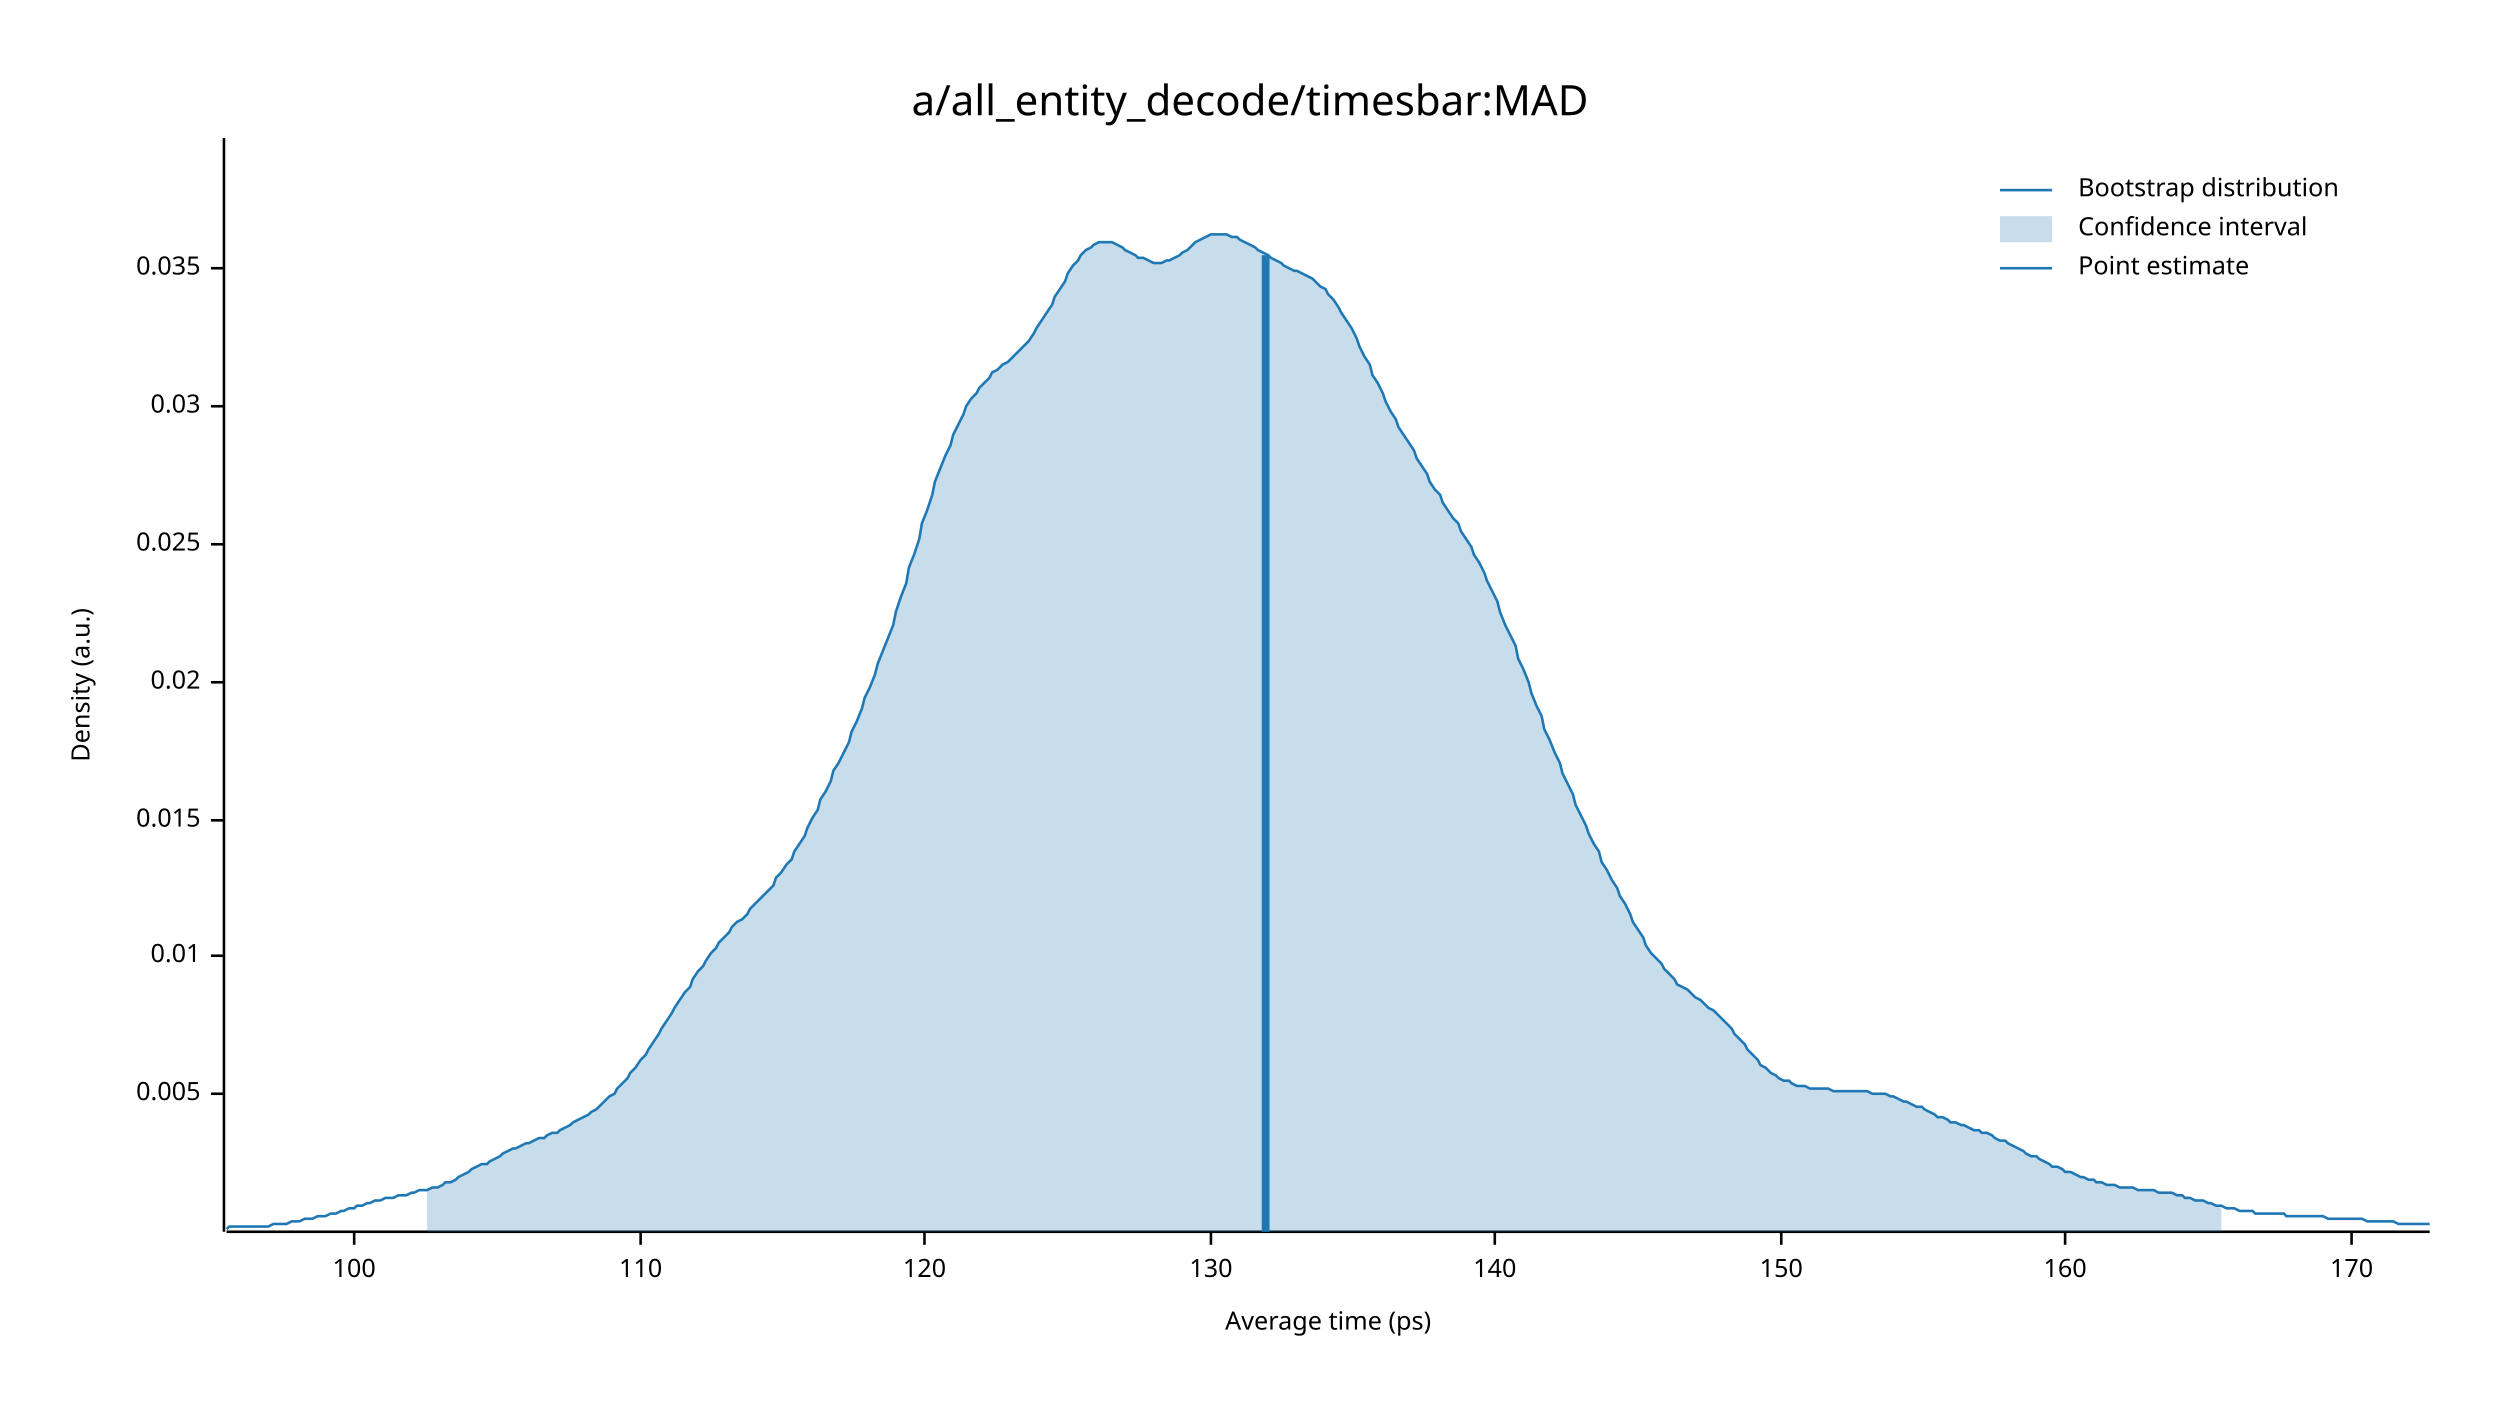
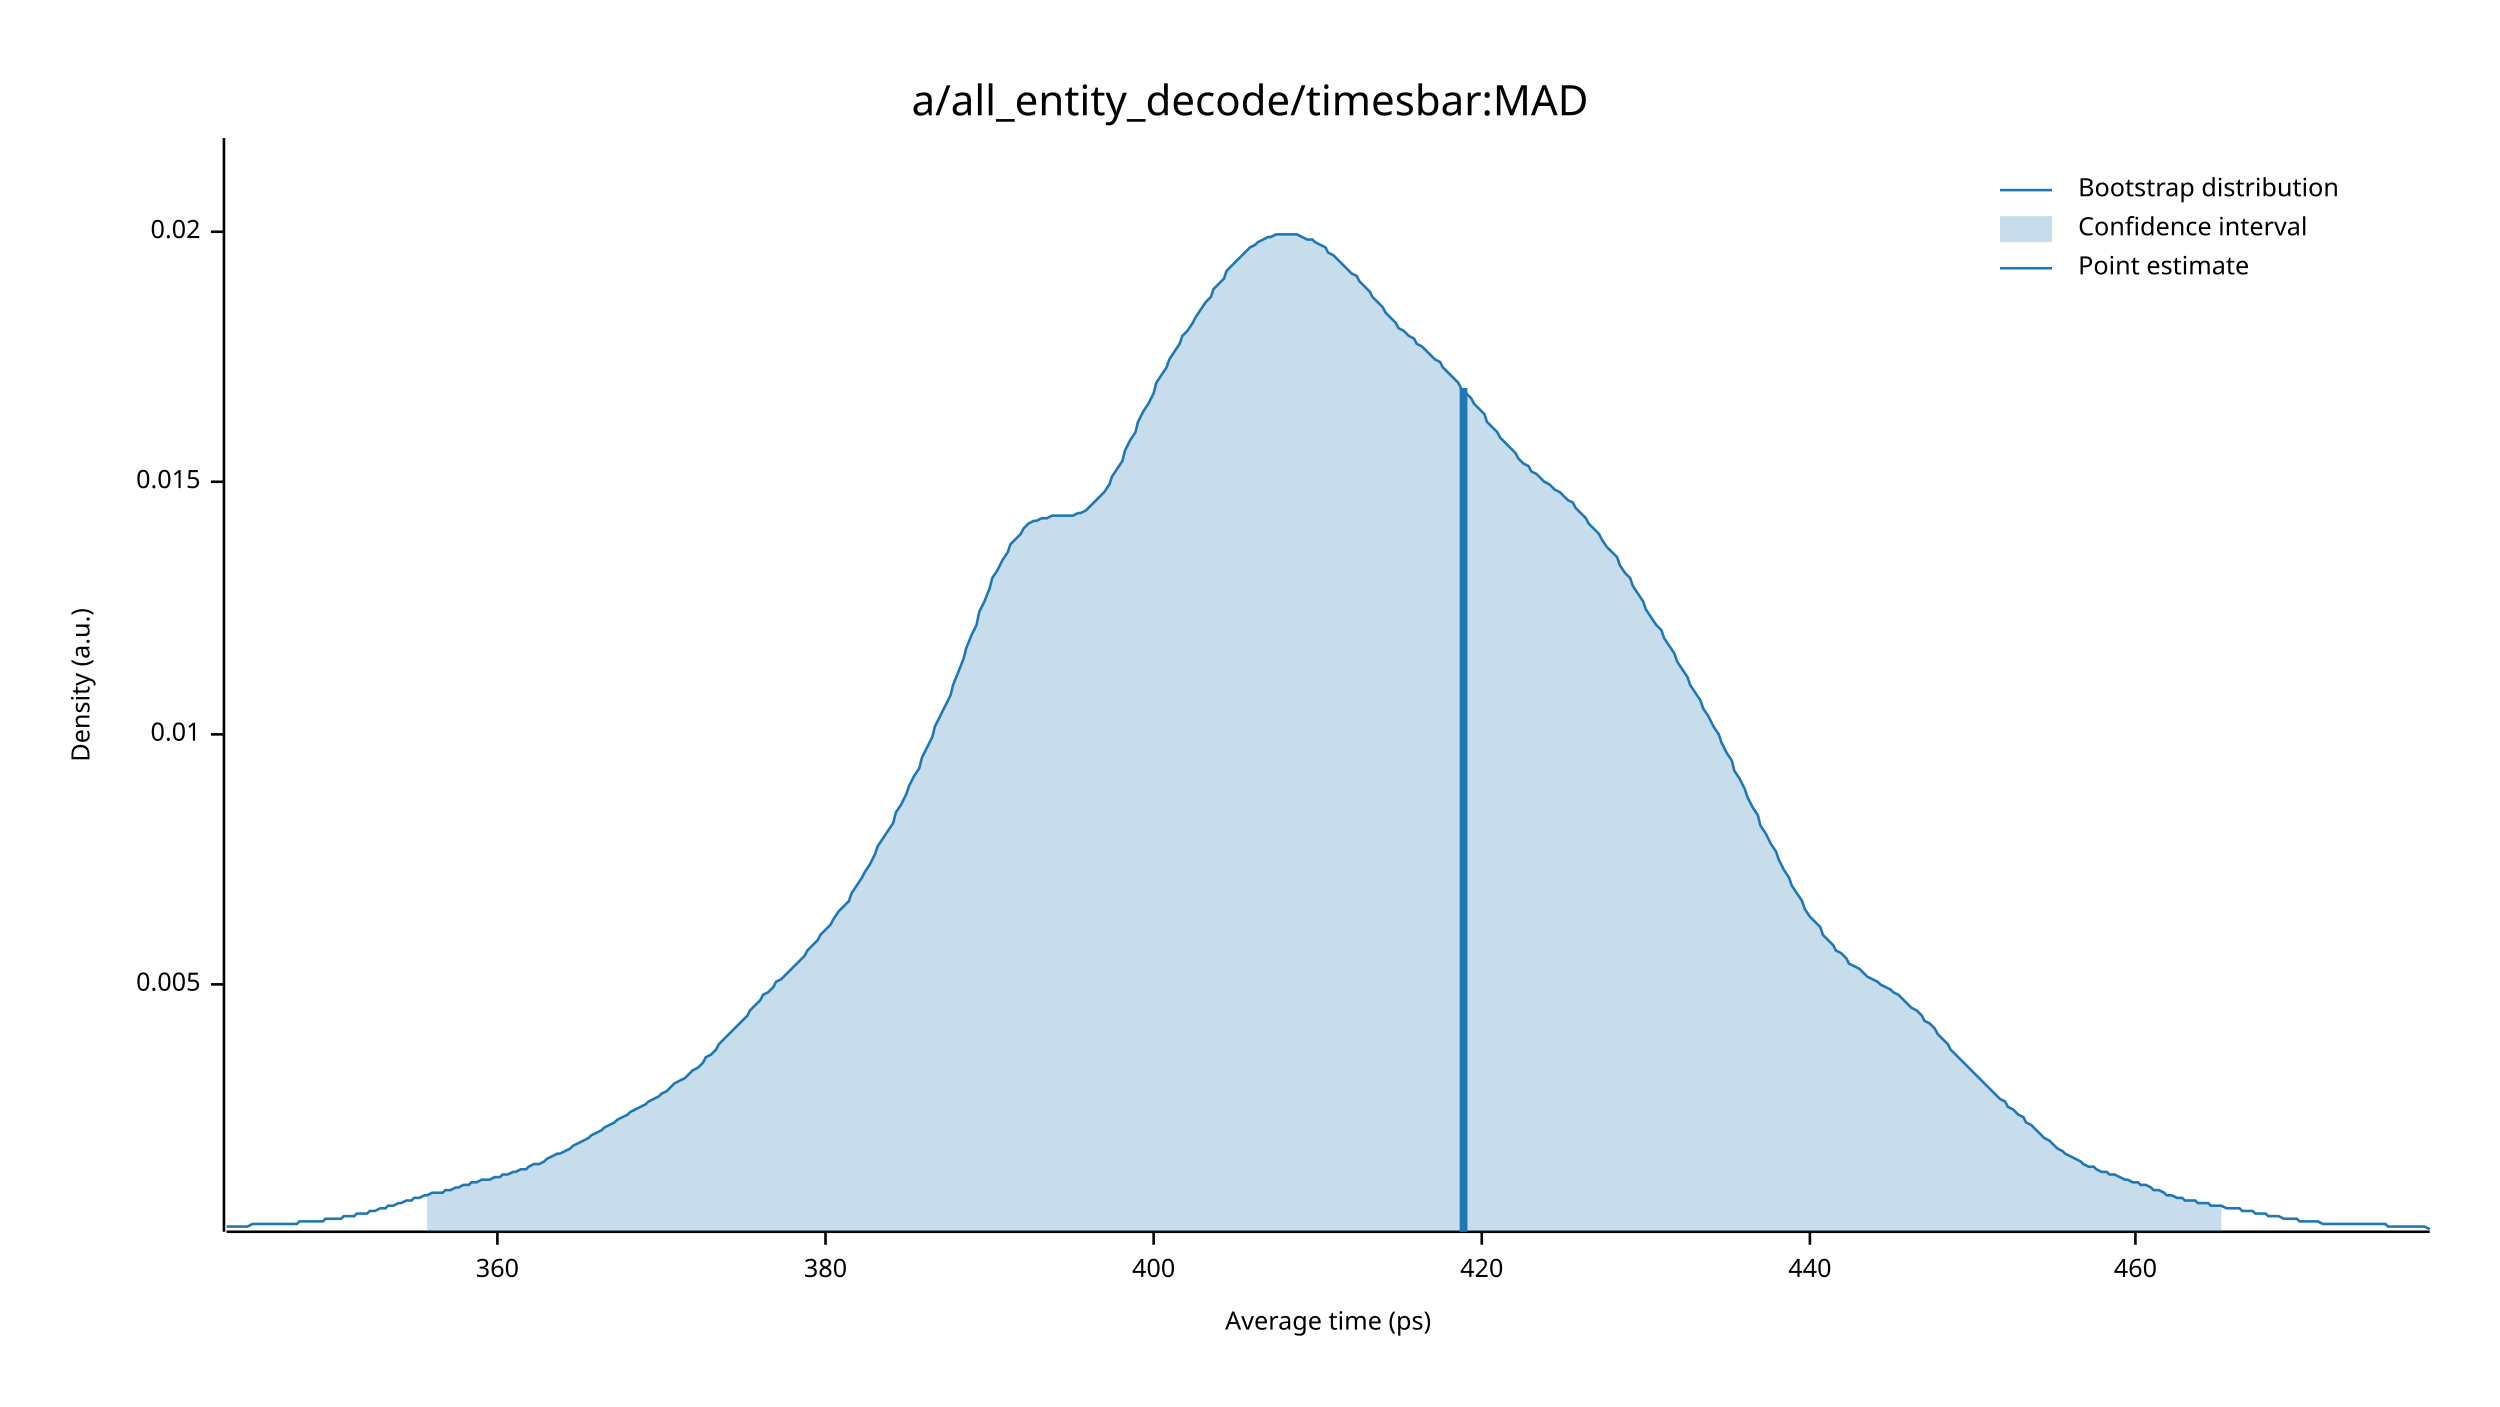
<svg xmlns="http://www.w3.org/2000/svg" width="960" height="540" viewBox="0 0 960 540">
  <text x="480" y="32" dy="0.76em" text-anchor="middle" font-family="sans-serif" font-size="16.129" opacity="1" fill="#000000">
a/all_entity_decode/timesbar:MAD
</text>
  <text x="27" y="263" dy="0.76em" text-anchor="middle" font-family="sans-serif" font-size="9.677" opacity="1" fill="#000000" transform="rotate(270, 27, 263)">
Density (a.u.)
</text>
  <text x="510" y="513" dy="-0.5ex" text-anchor="middle" font-family="sans-serif" font-size="9.677" opacity="1" fill="#000000">
Average time (ps)
</text>
  <polyline fill="none" opacity="1" stroke="#000000" stroke-width="1" points="86,53 86,473 " />
-   <text x="77" y="420" dy="0.5ex" text-anchor="end" font-family="sans-serif" font-size="9.677" opacity="1" fill="#000000">
+   <text x="77" y="378" dy="0.5ex" text-anchor="end" font-family="sans-serif" font-size="9.677" opacity="1" fill="#000000">
0.005
</text>
-   <polyline fill="none" opacity="1" stroke="#000000" stroke-width="1" points="81,420 86,420 " />
-   <text x="77" y="367" dy="0.5ex" text-anchor="end" font-family="sans-serif" font-size="9.677" opacity="1" fill="#000000">
+   <polyline fill="none" opacity="1" stroke="#000000" stroke-width="1" points="81,378 86,378 " />
+   <text x="77" y="282" dy="0.5ex" text-anchor="end" font-family="sans-serif" font-size="9.677" opacity="1" fill="#000000">
0.01
</text>
-   <polyline fill="none" opacity="1" stroke="#000000" stroke-width="1" points="81,367 86,367 " />
-   <text x="77" y="315" dy="0.5ex" text-anchor="end" font-family="sans-serif" font-size="9.677" opacity="1" fill="#000000">
+   <polyline fill="none" opacity="1" stroke="#000000" stroke-width="1" points="81,282 86,282 " />
+   <text x="77" y="185" dy="0.5ex" text-anchor="end" font-family="sans-serif" font-size="9.677" opacity="1" fill="#000000">
0.015
</text>
-   <polyline fill="none" opacity="1" stroke="#000000" stroke-width="1" points="81,315 86,315 " />
-   <text x="77" y="262" dy="0.5ex" text-anchor="end" font-family="sans-serif" font-size="9.677" opacity="1" fill="#000000">
+   <polyline fill="none" opacity="1" stroke="#000000" stroke-width="1" points="81,185 86,185 " />
+   <text x="77" y="89" dy="0.5ex" text-anchor="end" font-family="sans-serif" font-size="9.677" opacity="1" fill="#000000">
0.02
</text>
-   <polyline fill="none" opacity="1" stroke="#000000" stroke-width="1" points="81,262 86,262 " />
-   <text x="77" y="209" dy="0.5ex" text-anchor="end" font-family="sans-serif" font-size="9.677" opacity="1" fill="#000000">
- 0.025
+   <polyline fill="none" opacity="1" stroke="#000000" stroke-width="1" points="81,89 86,89 " />
+   <polyline fill="none" opacity="1" stroke="#000000" stroke-width="1" points="87,473 933,473 " />
+   <text x="191" y="483" dy="0.76em" text-anchor="middle" font-family="sans-serif" font-size="9.677" opacity="1" fill="#000000">
+ 360
</text>
-   <polyline fill="none" opacity="1" stroke="#000000" stroke-width="1" points="81,209 86,209 " />
-   <text x="77" y="156" dy="0.5ex" text-anchor="end" font-family="sans-serif" font-size="9.677" opacity="1" fill="#000000">
- 0.03
+   <polyline fill="none" opacity="1" stroke="#000000" stroke-width="1" points="191,473 191,478 " />
+   <text x="317" y="483" dy="0.76em" text-anchor="middle" font-family="sans-serif" font-size="9.677" opacity="1" fill="#000000">
+ 380
</text>
-   <polyline fill="none" opacity="1" stroke="#000000" stroke-width="1" points="81,156 86,156 " />
-   <text x="77" y="103" dy="0.5ex" text-anchor="end" font-family="sans-serif" font-size="9.677" opacity="1" fill="#000000">
- 0.035
+   <polyline fill="none" opacity="1" stroke="#000000" stroke-width="1" points="317,473 317,478 " />
+   <text x="443" y="483" dy="0.76em" text-anchor="middle" font-family="sans-serif" font-size="9.677" opacity="1" fill="#000000">
+ 400
</text>
-   <polyline fill="none" opacity="1" stroke="#000000" stroke-width="1" points="81,103 86,103 " />
-   <polyline fill="none" opacity="1" stroke="#000000" stroke-width="1" points="87,473 933,473 " />
-   <text x="136" y="483" dy="0.76em" text-anchor="middle" font-family="sans-serif" font-size="9.677" opacity="1" fill="#000000">
- 100
+   <polyline fill="none" opacity="1" stroke="#000000" stroke-width="1" points="443,473 443,478 " />
+   <text x="569" y="483" dy="0.76em" text-anchor="middle" font-family="sans-serif" font-size="9.677" opacity="1" fill="#000000">
+ 420
</text>
-   <polyline fill="none" opacity="1" stroke="#000000" stroke-width="1" points="136,473 136,478 " />
-   <text x="246" y="483" dy="0.76em" text-anchor="middle" font-family="sans-serif" font-size="9.677" opacity="1" fill="#000000">
- 110
+   <polyline fill="none" opacity="1" stroke="#000000" stroke-width="1" points="569,473 569,478 " />
+   <text x="695" y="483" dy="0.76em" text-anchor="middle" font-family="sans-serif" font-size="9.677" opacity="1" fill="#000000">
+ 440
</text>
-   <polyline fill="none" opacity="1" stroke="#000000" stroke-width="1" points="246,473 246,478 " />
-   <text x="355" y="483" dy="0.76em" text-anchor="middle" font-family="sans-serif" font-size="9.677" opacity="1" fill="#000000">
- 120
+   <polyline fill="none" opacity="1" stroke="#000000" stroke-width="1" points="695,473 695,478 " />
+   <text x="820" y="483" dy="0.76em" text-anchor="middle" font-family="sans-serif" font-size="9.677" opacity="1" fill="#000000">
+ 460
</text>
-   <polyline fill="none" opacity="1" stroke="#000000" stroke-width="1" points="355,473 355,478 " />
-   <text x="465" y="483" dy="0.76em" text-anchor="middle" font-family="sans-serif" font-size="9.677" opacity="1" fill="#000000">
- 130
- </text>
-   <polyline fill="none" opacity="1" stroke="#000000" stroke-width="1" points="465,473 465,478 " />
-   <text x="574" y="483" dy="0.76em" text-anchor="middle" font-family="sans-serif" font-size="9.677" opacity="1" fill="#000000">
- 140
- </text>
-   <polyline fill="none" opacity="1" stroke="#000000" stroke-width="1" points="574,473 574,478 " />
-   <text x="684" y="483" dy="0.76em" text-anchor="middle" font-family="sans-serif" font-size="9.677" opacity="1" fill="#000000">
- 150
- </text>
-   <polyline fill="none" opacity="1" stroke="#000000" stroke-width="1" points="684,473 684,478 " />
-   <text x="793" y="483" dy="0.76em" text-anchor="middle" font-family="sans-serif" font-size="9.677" opacity="1" fill="#000000">
- 160
- </text>
-   <polyline fill="none" opacity="1" stroke="#000000" stroke-width="1" points="793,473 793,478 " />
-   <text x="903" y="483" dy="0.76em" text-anchor="middle" font-family="sans-serif" font-size="9.677" opacity="1" fill="#000000">
- 170
- </text>
-   <polyline fill="none" opacity="1" stroke="#000000" stroke-width="1" points="903,473 903,478 " />
-   <polyline fill="none" opacity="1" stroke="#1F78B4" stroke-width="1" points="87,472 88,471 90,471 92,471 93,471 95,471 97,471 98,471 100,471 102,471 103,471 105,470 107,470 109,470 110,470 112,469 114,469 115,469 117,468 119,468 120,468 122,467 124,467 125,467 127,466 129,466 131,465 132,465 134,464 136,464 137,463 139,463 141,462 142,462 144,461 146,461 148,460 149,460 151,460 153,459 154,459 156,459 158,458 159,458 161,457 163,457 164,457 166,456 168,456 170,455 171,454 173,454 175,453 176,452 178,451 180,450 181,449 183,448 185,447 187,447 188,446 190,445 192,444 193,443 195,442 197,441 198,441 200,440 202,439 203,439 205,438 207,437 209,437 210,436 212,435 214,435 215,434 217,433 219,432 220,431 222,430 224,429 226,428 227,427 229,426 231,424 232,423 234,421 236,420 237,418 239,416 241,414 242,412 244,410 246,407 248,405 249,403 251,400 253,397 254,395 256,392 258,389 259,387 261,384 263,381 265,379 266,376 268,373 270,371 271,369 273,366 275,364 276,362 278,360 280,358 281,356 283,354 285,353 287,351 288,349 290,347 292,345 293,344 295,342 297,340 298,337 300,335 302,332 304,330 305,327 307,324 309,321 310,318 312,314 314,311 315,307 317,304 319,300 320,296 322,293 324,289 326,285 327,281 329,277 331,272 332,268 334,264 336,259 337,255 339,250 341,245 343,240 344,235 346,229 348,224 349,218 351,213 353,207 354,201 356,196 358,190 359,185 361,180 363,175 365,171 366,167 368,163 370,159 371,156 373,153 375,151 376,149 378,147 380,145 381,143 383,142 385,140 387,139 388,138 390,136 392,134 393,133 395,131 397,128 398,126 400,123 402,120 404,117 405,114 407,111 409,108 410,105 412,102 414,100 415,98 417,96 419,95 420,94 422,93 424,93 426,93 427,93 429,94 431,95 432,96 434,97 436,98 437,99 439,99 441,100 443,101 444,101 446,101 448,100 449,100 451,99 453,98 454,97 456,96 458,94 459,93 461,92 463,91 465,90 466,90 468,90 470,90 471,90 473,91 475,91 476,92 478,93 480,94 482,95 483,96 485,97 487,98 488,99 490,100 492,101 493,102 495,103 497,104 498,104 500,105 502,106 504,107 505,108 507,110 509,111 510,113 512,115 514,118 515,120 517,123 519,126 521,130 522,133 524,137 526,140 527,144 529,147 531,151 532,154 534,158 536,161 537,164 539,167 541,170 543,173 544,176 546,179 548,182 549,185 551,188 553,190 554,193 556,196 558,199 560,201 561,204 563,207 565,210 566,213 568,216 570,220 571,223 573,227 575,231 576,235 578,240 580,244 582,248 583,253 585,257 587,262 588,266 590,271 592,275 593,280 595,284 597,289 599,293 600,297 602,301 604,305 605,309 607,313 609,317 610,320 612,324 614,327 615,331 617,334 619,338 621,341 622,344 624,347 626,351 627,354 629,357 631,360 632,363 634,366 636,368 638,370 639,372 641,374 643,376 644,378 646,379 648,380 649,381 651,383 653,384 654,385 656,387 658,388 660,390 661,391 663,393 665,395 666,397 668,399 670,401 671,403 673,405 675,407 676,409 678,410 680,412 682,413 683,414 685,415 687,415 688,416 690,417 692,417 693,417 695,418 697,418 699,418 700,418 702,418 704,419 705,419 707,419 709,419 710,419 712,419 714,419 715,419 717,419 719,420 721,420 722,420 724,420 726,421 727,421 729,422 731,423 732,423 734,424 736,425 738,425 739,426 741,427 743,428 744,429 746,429 748,430 749,431 751,431 753,432 754,432 756,433 758,434 760,434 761,435 763,435 765,436 766,437 768,438 770,438 771,439 773,440 775,441 777,442 778,443 780,444 782,444 783,445 785,446 787,447 788,448 790,448 792,449 793,450 795,450 797,451 799,452 800,452 802,453 804,453 805,454 807,454 809,455 810,455 812,455 814,456 816,456 817,456 819,456 821,457 822,457 824,457 826,457 827,457 829,458 831,458 832,458 834,458 836,459 838,459 839,460 841,460 843,461 844,461 846,461 848,462 849,462 851,463 853,463 855,464 856,464 858,464 860,465 861,465 863,465 865,465 866,466 868,466 870,466 871,466 873,466 875,466 877,466 878,467 880,467 882,467 883,467 885,467 887,467 888,467 890,467 892,467 894,468 895,468 897,468 899,468 900,468 902,468 904,468 905,468 907,468 909,469 910,469 912,469 914,469 916,469 917,469 919,469 921,470 922,470 924,470 926,470 927,470 929,470 931,470 933,470 " />
-   <polygon opacity="0.25" fill="#1F78B4" points="164,457 166,456 168,456 170,455 171,454 173,454 175,453 176,452 178,451 180,450 181,449 183,448 185,447 187,447 188,446 190,445 192,444 193,443 195,442 197,441 198,441 200,440 202,439 203,439 205,438 207,437 209,437 210,436 212,435 214,435 215,434 217,433 219,432 220,431 222,430 224,429 226,428 227,427 229,426 231,424 232,423 234,421 236,420 237,418 239,416 241,414 242,412 244,410 246,407 248,405 249,403 251,400 253,397 254,395 256,392 258,389 259,387 261,384 263,381 265,379 266,376 268,373 270,371 271,369 273,366 275,364 276,362 278,360 280,358 281,356 283,354 285,353 287,351 288,349 290,347 292,345 293,344 295,342 297,340 298,337 300,335 302,332 304,330 305,327 307,324 309,321 310,318 312,314 314,311 315,307 317,304 319,300 320,296 322,293 324,289 326,285 327,281 329,277 331,272 332,268 334,264 336,259 337,255 339,250 341,245 343,240 344,235 346,229 348,224 349,218 351,213 353,207 354,201 356,196 358,190 359,185 361,180 363,175 365,171 366,167 368,163 370,159 371,156 373,153 375,151 376,149 378,147 380,145 381,143 383,142 385,140 387,139 388,138 390,136 392,134 393,133 395,131 397,128 398,126 400,123 402,120 404,117 405,114 407,111 409,108 410,105 412,102 414,100 415,98 417,96 419,95 420,94 422,93 424,93 426,93 427,93 429,94 431,95 432,96 434,97 436,98 437,99 439,99 441,100 443,101 444,101 446,101 448,100 449,100 451,99 453,98 454,97 456,96 458,94 459,93 461,92 463,91 465,90 466,90 468,90 470,90 471,90 473,91 475,91 476,92 478,93 480,94 482,95 483,96 485,97 487,98 488,99 490,100 492,101 493,102 495,103 497,104 498,104 500,105 502,106 504,107 505,108 507,110 509,111 510,113 512,115 514,118 515,120 517,123 519,126 521,130 522,133 524,137 526,140 527,144 529,147 531,151 532,154 534,158 536,161 537,164 539,167 541,170 543,173 544,176 546,179 548,182 549,185 551,188 553,190 554,193 556,196 558,199 560,201 561,204 563,207 565,210 566,213 568,216 570,220 571,223 573,227 575,231 576,235 578,240 580,244 582,248 583,253 585,257 587,262 588,266 590,271 592,275 593,280 595,284 597,289 599,293 600,297 602,301 604,305 605,309 607,313 609,317 610,320 612,324 614,327 615,331 617,334 619,338 621,341 622,344 624,347 626,351 627,354 629,357 631,360 632,363 634,366 636,368 638,370 639,372 641,374 643,376 644,378 646,379 648,380 649,381 651,383 653,384 654,385 656,387 658,388 660,390 661,391 663,393 665,395 666,397 668,399 670,401 671,403 673,405 675,407 676,409 678,410 680,412 682,413 683,414 685,415 687,415 688,416 690,417 692,417 693,417 695,418 697,418 699,418 700,418 702,418 704,419 705,419 707,419 709,419 710,419 712,419 714,419 715,419 717,419 719,420 721,420 722,420 724,420 726,421 727,421 729,422 731,423 732,423 734,424 736,425 738,425 739,426 741,427 743,428 744,429 746,429 748,430 749,431 751,431 753,432 754,432 756,433 758,434 760,434 761,435 763,435 765,436 766,437 768,438 770,438 771,439 773,440 775,441 777,442 778,443 780,444 782,444 783,445 785,446 787,447 788,448 790,448 792,449 793,450 795,450 797,451 799,452 800,452 802,453 804,453 805,454 807,454 809,455 810,455 812,455 814,456 816,456 817,456 819,456 821,457 822,457 824,457 826,457 827,457 829,458 831,458 832,458 834,458 836,459 838,459 839,460 841,460 843,461 844,461 846,461 848,462 849,462 851,463 853,463 853,473 164,473 " />
-   <polyline fill="none" opacity="1" stroke="#1F78B4" stroke-width="3" points="486,473 486,98 " />
+   <polyline fill="none" opacity="1" stroke="#000000" stroke-width="1" points="820,473 820,478 " />
+   <polyline fill="none" opacity="1" stroke="#1F78B4" stroke-width="1" points="87,471 88,471 90,471 92,471 93,471 95,471 97,470 98,470 100,470 102,470 103,470 105,470 107,470 109,470 110,470 112,470 114,470 115,469 117,469 119,469 120,469 122,469 124,469 125,468 127,468 129,468 131,468 132,467 134,467 136,467 137,466 139,466 141,466 142,465 144,465 146,464 148,464 149,463 151,463 153,462 154,462 156,461 158,461 159,460 161,460 163,459 164,459 166,458 168,458 170,458 171,457 173,457 175,456 176,456 178,455 180,455 181,454 183,454 185,453 187,453 188,453 190,452 192,452 193,451 195,451 197,450 198,450 200,449 202,449 203,448 205,447 207,447 209,446 210,445 212,444 214,443 215,443 217,442 219,441 220,440 222,439 224,438 226,437 227,436 229,435 231,434 232,433 234,432 236,431 237,430 239,429 241,428 242,427 244,426 246,425 248,424 249,423 251,422 253,421 254,420 256,419 258,417 259,416 261,415 263,414 265,412 266,411 268,410 270,408 271,406 273,405 275,403 276,401 278,399 280,397 281,396 283,394 285,392 287,390 288,388 290,386 292,384 293,382 295,381 297,379 298,377 300,376 302,374 304,372 305,371 307,369 309,367 310,365 312,363 314,361 315,359 317,357 319,355 320,353 322,350 324,348 326,346 327,343 329,340 331,337 332,335 334,332 336,328 337,325 339,322 341,319 343,316 344,312 346,309 348,305 349,302 351,298 353,295 354,291 356,287 358,283 359,279 361,275 363,271 365,267 366,263 368,258 370,253 371,249 373,244 375,240 376,235 378,231 380,226 381,222 383,219 385,215 387,212 388,209 390,207 392,205 393,203 395,201 397,200 398,200 400,199 402,199 404,198 405,198 407,198 409,198 410,198 412,198 414,197 415,197 417,196 419,194 420,193 422,191 424,189 426,186 427,183 429,180 431,177 432,173 434,169 436,166 437,162 439,158 441,155 443,151 444,147 446,144 448,141 449,138 451,135 453,132 454,129 456,127 458,124 459,122 461,119 463,116 465,114 466,111 468,109 470,107 471,104 473,102 475,100 476,99 478,97 480,95 482,94 483,93 485,92 487,91 488,91 490,90 492,90 493,90 495,90 497,90 498,90 500,91 502,92 504,92 505,93 507,94 509,95 510,97 512,98 514,100 515,101 517,103 519,105 521,106 522,108 524,110 526,112 527,114 529,116 531,118 532,120 534,122 536,124 537,126 539,127 541,129 543,130 544,132 546,133 548,135 549,136 551,138 553,139 554,141 556,143 558,145 560,147 561,149 563,151 565,153 566,155 568,157 570,159 571,162 573,164 575,166 576,168 578,170 580,172 582,174 583,176 585,178 587,179 588,181 590,182 592,184 593,185 595,186 597,188 599,189 600,190 602,192 604,193 605,195 607,197 609,199 610,201 612,203 614,205 615,207 617,210 619,212 621,214 622,217 624,220 626,222 627,225 629,228 631,231 632,234 634,237 636,240 638,242 639,245 641,248 643,251 644,254 646,257 648,260 649,263 651,266 653,269 654,272 656,275 658,279 660,282 661,285 663,289 665,292 666,296 668,299 670,303 671,306 673,310 675,313 676,317 678,320 680,324 682,327 683,330 685,334 687,337 688,340 690,343 692,346 693,349 695,352 697,354 699,356 700,359 702,361 704,363 705,365 707,366 709,368 710,370 712,371 714,372 715,373 717,375 719,376 721,377 722,378 724,379 726,380 727,381 729,382 731,384 732,385 734,387 736,388 738,390 739,392 741,393 743,395 744,397 746,399 748,401 749,403 751,405 753,407 754,408 756,410 758,412 760,414 761,415 763,417 765,419 766,420 768,422 770,423 771,425 773,426 775,428 777,429 778,431 780,432 782,434 783,435 785,437 787,438 788,439 790,441 792,442 793,443 795,444 797,445 799,446 800,447 802,448 804,448 805,449 807,450 809,450 810,451 812,451 814,452 816,453 817,453 819,454 821,454 822,455 824,455 826,456 827,457 829,457 831,458 832,459 834,459 836,460 838,460 839,461 841,461 843,461 844,462 846,462 848,462 849,463 851,463 853,463 855,464 856,464 858,464 860,464 861,465 863,465 865,465 866,466 868,466 870,466 871,467 873,467 875,467 877,468 878,468 880,468 882,468 883,469 885,469 887,469 888,469 890,469 892,470 894,470 895,470 897,470 899,470 900,470 902,470 904,470 905,470 907,470 909,470 910,470 912,470 914,470 916,470 917,471 919,471 921,471 922,471 924,471 926,471 927,471 929,471 931,471 933,472 " />
+   <polygon opacity="0.25" fill="#1F78B4" points="164,459 166,458 168,458 170,458 171,457 173,457 175,456 176,456 178,455 180,455 181,454 183,454 185,453 187,453 188,453 190,452 192,452 193,451 195,451 197,450 198,450 200,449 202,449 203,448 205,447 207,447 209,446 210,445 212,444 214,443 215,443 217,442 219,441 220,440 222,439 224,438 226,437 227,436 229,435 231,434 232,433 234,432 236,431 237,430 239,429 241,428 242,427 244,426 246,425 248,424 249,423 251,422 253,421 254,420 256,419 258,417 259,416 261,415 263,414 265,412 266,411 268,410 270,408 271,406 273,405 275,403 276,401 278,399 280,397 281,396 283,394 285,392 287,390 288,388 290,386 292,384 293,382 295,381 297,379 298,377 300,376 302,374 304,372 305,371 307,369 309,367 310,365 312,363 314,361 315,359 317,357 319,355 320,353 322,350 324,348 326,346 327,343 329,340 331,337 332,335 334,332 336,328 337,325 339,322 341,319 343,316 344,312 346,309 348,305 349,302 351,298 353,295 354,291 356,287 358,283 359,279 361,275 363,271 365,267 366,263 368,258 370,253 371,249 373,244 375,240 376,235 378,231 380,226 381,222 383,219 385,215 387,212 388,209 390,207 392,205 393,203 395,201 397,200 398,200 400,199 402,199 404,198 405,198 407,198 409,198 410,198 412,198 414,197 415,197 417,196 419,194 420,193 422,191 424,189 426,186 427,183 429,180 431,177 432,173 434,169 436,166 437,162 439,158 441,155 443,151 444,147 446,144 448,141 449,138 451,135 453,132 454,129 456,127 458,124 459,122 461,119 463,116 465,114 466,111 468,109 470,107 471,104 473,102 475,100 476,99 478,97 480,95 482,94 483,93 485,92 487,91 488,91 490,90 492,90 493,90 495,90 497,90 498,90 500,91 502,92 504,92 505,93 507,94 509,95 510,97 512,98 514,100 515,101 517,103 519,105 521,106 522,108 524,110 526,112 527,114 529,116 531,118 532,120 534,122 536,124 537,126 539,127 541,129 543,130 544,132 546,133 548,135 549,136 551,138 553,139 554,141 556,143 558,145 560,147 561,149 563,151 565,153 566,155 568,157 570,159 571,162 573,164 575,166 576,168 578,170 580,172 582,174 583,176 585,178 587,179 588,181 590,182 592,184 593,185 595,186 597,188 599,189 600,190 602,192 604,193 605,195 607,197 609,199 610,201 612,203 614,205 615,207 617,210 619,212 621,214 622,217 624,220 626,222 627,225 629,228 631,231 632,234 634,237 636,240 638,242 639,245 641,248 643,251 644,254 646,257 648,260 649,263 651,266 653,269 654,272 656,275 658,279 660,282 661,285 663,289 665,292 666,296 668,299 670,303 671,306 673,310 675,313 676,317 678,320 680,324 682,327 683,330 685,334 687,337 688,340 690,343 692,346 693,349 695,352 697,354 699,356 700,359 702,361 704,363 705,365 707,366 709,368 710,370 712,371 714,372 715,373 717,375 719,376 721,377 722,378 724,379 726,380 727,381 729,382 731,384 732,385 734,387 736,388 738,390 739,392 741,393 743,395 744,397 746,399 748,401 749,403 751,405 753,407 754,408 756,410 758,412 760,414 761,415 763,417 765,419 766,420 768,422 770,423 771,425 773,426 775,428 777,429 778,431 780,432 782,434 783,435 785,437 787,438 788,439 790,441 792,442 793,443 795,444 797,445 799,446 800,447 802,448 804,448 805,449 807,450 809,450 810,451 812,451 814,452 816,453 817,453 819,454 821,454 822,455 824,455 826,456 827,457 829,457 831,458 832,459 834,459 836,460 838,460 839,461 841,461 843,461 844,462 846,462 848,462 849,463 851,463 853,463 853,473 164,473 " />
+   <polyline fill="none" opacity="1" stroke="#1F78B4" stroke-width="3" points="562,473 562,149 " />
  <text x="798" y="68" dy="0.76em" text-anchor="start" font-family="sans-serif" font-size="9.677" opacity="1" fill="#000000">
Bootstrap distribution
</text>
  <text x="798" y="83" dy="0.76em" text-anchor="start" font-family="sans-serif" font-size="9.677" opacity="1" fill="#000000">
Confidence interval
</text>
  <text x="798" y="98" dy="0.76em" text-anchor="start" font-family="sans-serif" font-size="9.677" opacity="1" fill="#000000">
Point estimate
</text>
  <polyline fill="none" opacity="1" stroke="#1F78B4" stroke-width="1" points="768,73 788,73 " />
  <rect x="768" y="83" width="20" height="10" opacity="0.25" fill="#1F78B4" stroke="none" />
  <polyline fill="none" opacity="1" stroke="#1F78B4" stroke-width="1" points="768,103 788,103 " />
</svg>
